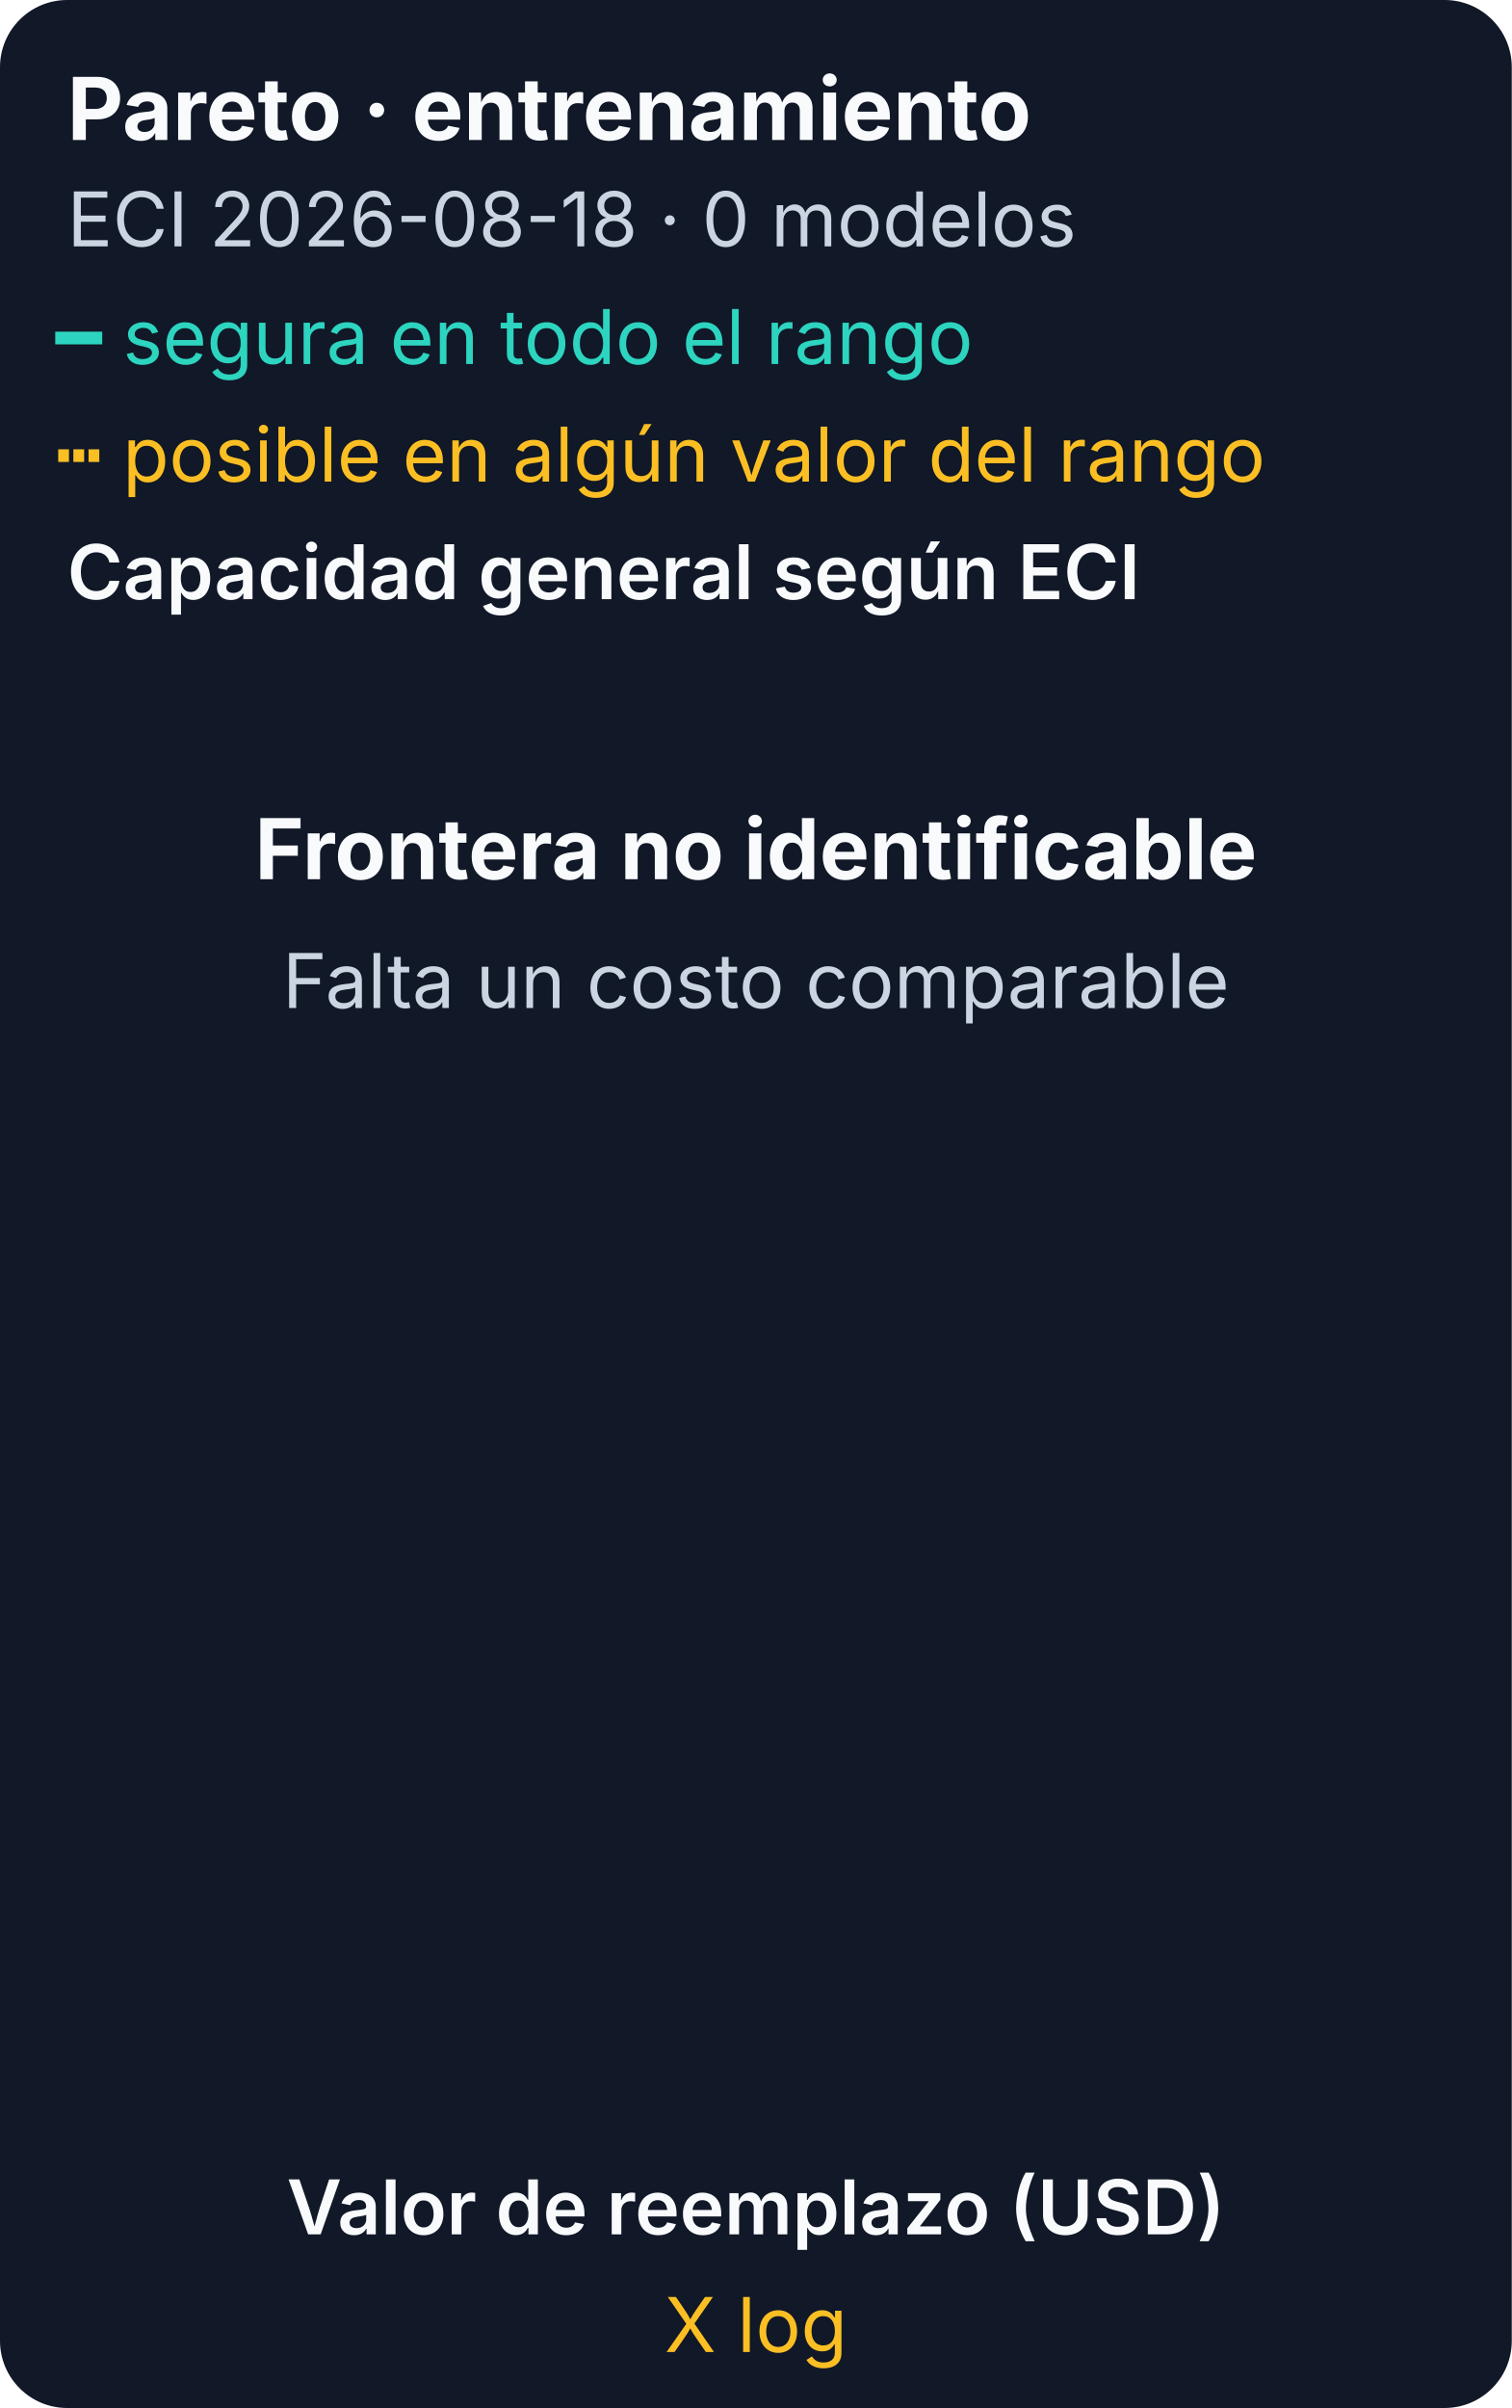
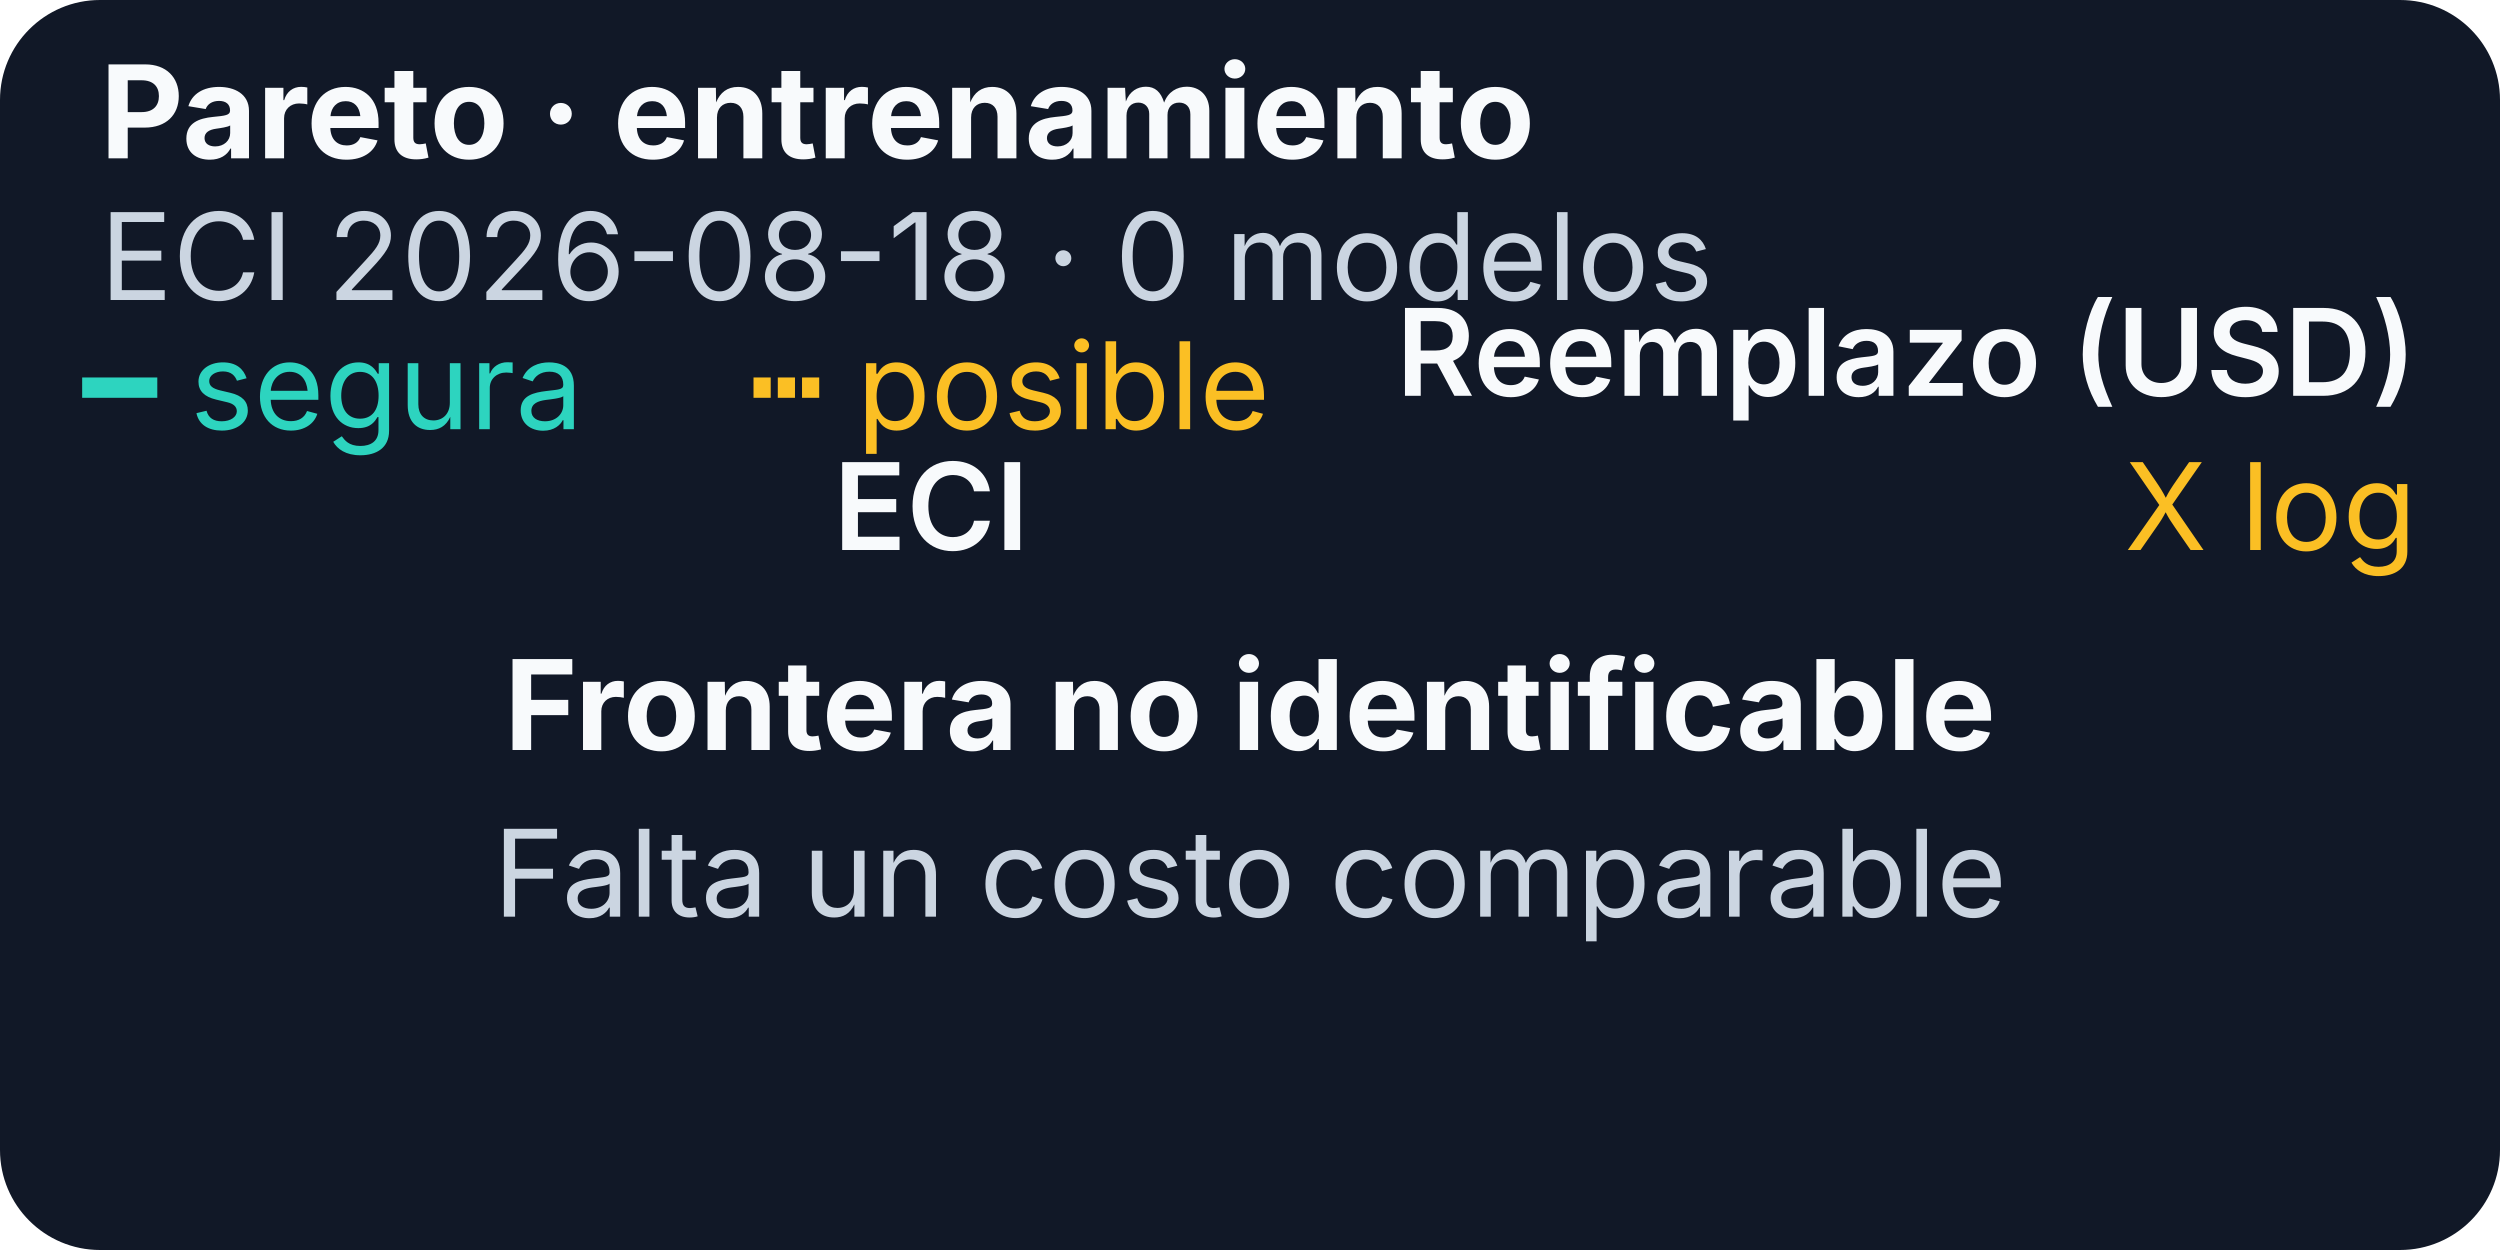
- <svg xmlns="http://www.w3.org/2000/svg" viewBox="0 0 540 860" role="img" aria-labelledby="title desc" style="max-width:100%;height:auto">
-   <rect width="540" height="860" rx="24" fill="#111827" />
-   <text x="24" y="50" font-size="31" font-family="system-ui, -apple-system, sans-serif" fill="#f8fafc" text-anchor="start" font-weight="700">Pareto · entrenamiento</text>
-   <text x="24" y="88" font-size="27" font-family="system-ui, -apple-system, sans-serif" fill="#cbd5e1" text-anchor="start" font-weight="400">ECI 2026-08-18 · 0 modelos</text>
+ <svg xmlns="http://www.w3.org/2000/svg" viewBox="0 0 600 300" role="img" aria-labelledby="title desc" style="max-width:100%;height:auto">
+   <rect width="600" height="300" rx="24" fill="#111827" />
+   <text x="24" y="38" font-size="31" font-family="system-ui, -apple-system, sans-serif" fill="#f8fafc" text-anchor="start" font-weight="700">Pareto · entrenamiento</text>
+   <text x="24" y="72" font-size="29" font-family="system-ui, -apple-system, sans-serif" fill="#cbd5e1" text-anchor="start" font-weight="400">ECI 2026-08-18 · 0 modelos</text>
  <g id="frontera-segura" />
  <g id="frontera-posible" />
  <g id="fuera-de-frontera" />
-   <text x="20" y="130" font-size="27" font-family="system-ui, -apple-system, sans-serif" fill="#2dd4bf" text-anchor="start" font-weight="400" data-legend="true" data-series="safe">━ segura en todo el rango</text>
-   <text x="20" y="172" font-size="27" font-family="system-ui, -apple-system, sans-serif" fill="#fbbf24" text-anchor="start" font-weight="400" data-legend="true" data-series="possible">┅ posible en algún valor del rango</text>
-   <text x="270.0" y="314" font-size="30" font-family="system-ui, -apple-system, sans-serif" fill="#f8fafc" text-anchor="middle" font-weight="700">Frontera no identificable</text>
-   <text x="270.0" y="360" font-size="27" font-family="system-ui, -apple-system, sans-serif" fill="#cbd5e1" text-anchor="middle" font-weight="400">Falta un costo comparable</text>
-   <text x="270.0" y="798" font-size="27" font-family="system-ui, -apple-system, sans-serif" fill="#f8fafc" text-anchor="middle" font-weight="600" data-axis-label="true" data-axis-role="x-title">Valor de reemplazo (USD)</text>
-   <text x="270.0" y="840" font-size="27" font-family="system-ui, -apple-system, sans-serif" fill="#fbbf24" text-anchor="middle" font-weight="400" data-axis-label="true" data-axis-role="x-log-note">X log</text>
-   <text x="24" y="214" font-size="27" font-family="system-ui, -apple-system, sans-serif" fill="#f8fafc" text-anchor="start" font-weight="600" data-axis-label="true">Capacidad general según ECI</text>
+   <text x="20" y="103" font-size="29" font-family="system-ui, -apple-system, sans-serif" fill="#2dd4bf" text-anchor="start" font-weight="400" data-legend="true" data-series="safe">━ segura</text>
+   <text x="180" y="103" font-size="29" font-family="system-ui, -apple-system, sans-serif" fill="#fbbf24" text-anchor="start" font-weight="400" data-legend="true" data-series="possible">┅ posible</text>
+   <text x="300.0" y="180" font-size="30" font-family="system-ui, -apple-system, sans-serif" fill="#f8fafc" text-anchor="middle" font-weight="700">Frontera no identificable</text>
+   <text x="300.0" y="220" font-size="29" font-family="system-ui, -apple-system, sans-serif" fill="#cbd5e1" text-anchor="middle" font-weight="400">Falta un costo comparable</text>
+   <text x="200" y="132" font-size="29" font-family="system-ui, -apple-system, sans-serif" fill="#f8fafc" text-anchor="start" font-weight="600" data-axis-label="true">ECI</text>
+   <text x="580" y="95" font-size="29" font-family="system-ui, -apple-system, sans-serif" fill="#f8fafc" text-anchor="end" font-weight="600" data-axis-label="true" data-axis-role="x-title">Reemplazo (USD)</text>
+   <text x="580" y="132" font-size="29" font-family="system-ui, -apple-system, sans-serif" fill="#fbbf24" text-anchor="end" font-weight="400" data-axis-label="true" data-axis-role="x-log-note">X log</text>
</svg>
